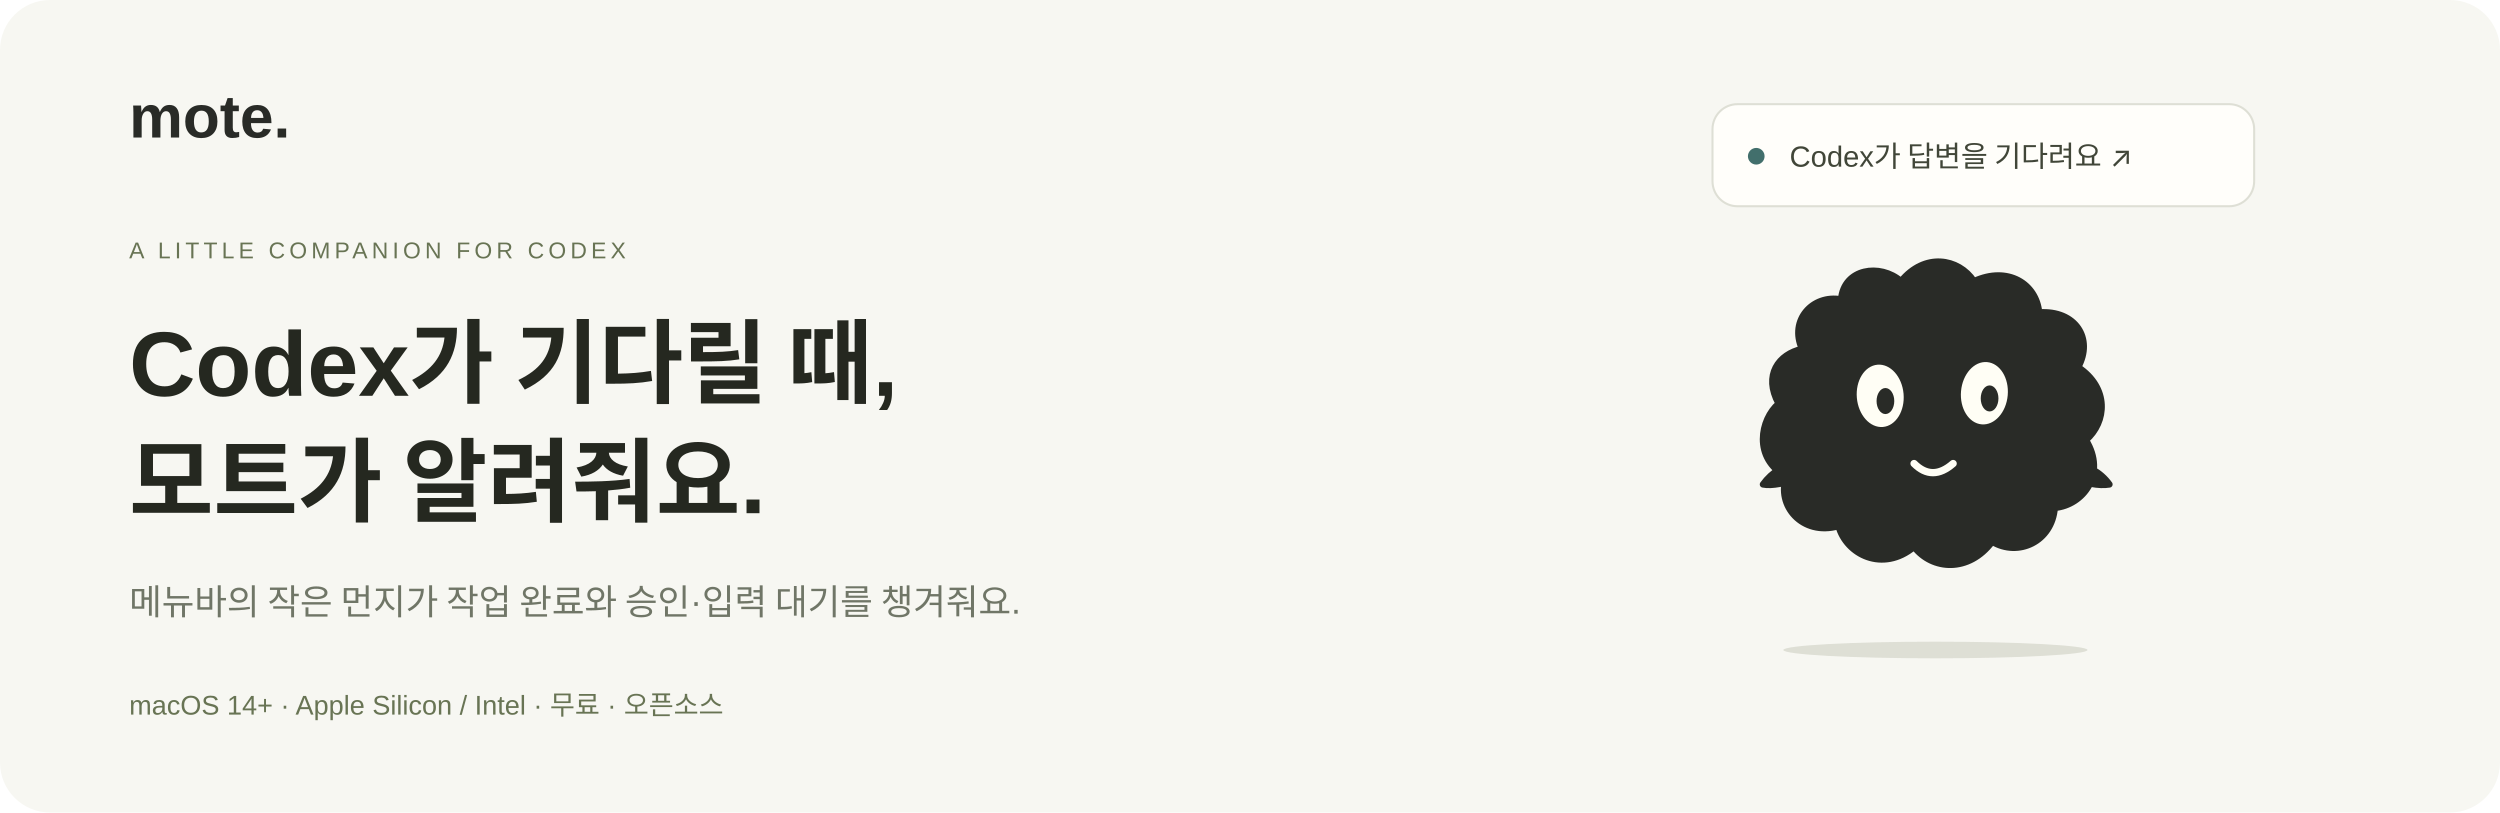
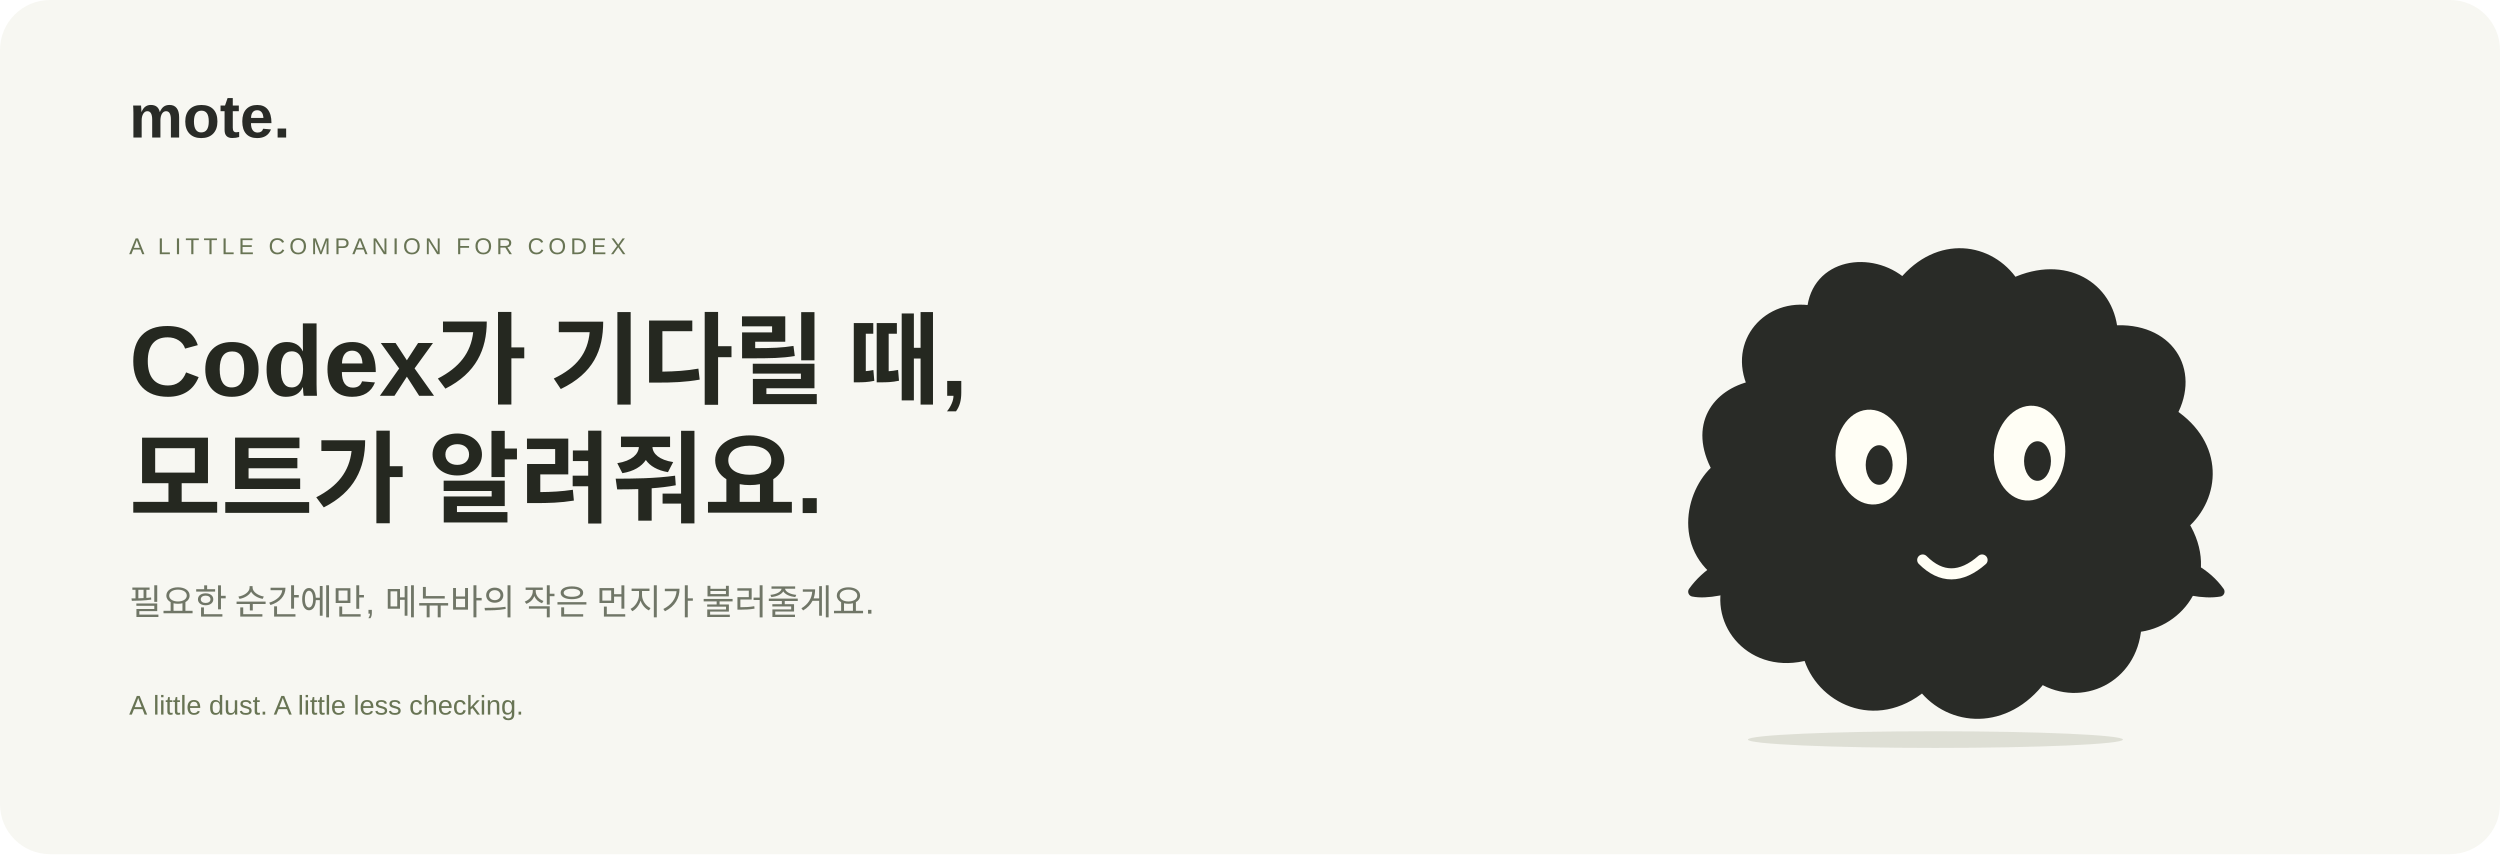
- <svg xmlns="http://www.w3.org/2000/svg" width="1200" height="390" viewBox="0 0 1200 390">
-   <rect width="1200" height="390" rx="24" fill="#f7f7f2" />
+ <svg xmlns="http://www.w3.org/2000/svg" width="1200" height="410" viewBox="0 0 1200 410">
+   <rect width="1200" height="410" rx="24" fill="#f7f7f2" />
  <g font-family="-apple-system,BlinkMacSystemFont,Segoe UI,Arial,sans-serif">
    <text x="62" y="66" font-size="29" font-weight="750" fill="#292b27">mote.</text>
-     <text x="62" y="124" font-size="11" letter-spacing="2" fill="#687454">A LITTLE COMPANION FOR CODEX</text>
-     <text x="62" y="190" font-size="44" font-weight="650" fill="#252820">Codex가 기다릴 때,</text>
-     <text x="62" y="247" font-size="44" font-weight="650" fill="#252820">모트가 알려줘요.</text>
-     <text x="62" y="295" font-size="17" fill="#707667">메뉴바의 작은 먼지가 작업 완료와 승인·입력 대기를 챙겨줘요.</text>
-     <text x="62" y="343" font-size="13" fill="#687454">macOS 14+  ·  Apple Silicon / Intel  ·  무료 · 오픈소스</text>
-     <rect x="822" y="50" width="260" height="49" rx="12" fill="#fffefa" stroke="#dedfd5" />
-     <circle cx="843" cy="75" r="4" fill="#426f6c" />
-     <text x="859" y="80" font-size="14" fill="#414638">Codex가 답변을 기다려요 ↗</text>
+     <text x="62" y="122" font-size="11" letter-spacing="2" fill="#687454">A LITTLE COMPANION FOR CODEX</text>
+     <text x="62" y="190" font-size="48" font-weight="650" fill="#252820">Codex가 기다릴 때,</text>
+     <text x="62" y="247" font-size="48" font-weight="650" fill="#252820">모트가 알려줘요.</text>
+     <text x="62" y="295" font-size="17" fill="#707667">필요한 순간에만, 메뉴바의 작은 먼지가 불러줄게요.</text>
+     <text x="62" y="343" font-size="13" fill="#687454">A little dust. A little less checking.</text>
  </g>
-   <ellipse cx="929" cy="312" rx="73" ry="4" fill="#dedfd5" />
-   <svg x="805" y="95" width="250" height="200" viewBox="0 0 200 160" fill="none">
+   <ellipse cx="929" cy="355" rx="90" ry="4" fill="#dedfd5" />
+   <svg x="750" y="75" width="380" height="304" viewBox="0 0 200 160" fill="none">
    <g stroke="#292b27" stroke-width="2.5" stroke-linecap="round" stroke-linejoin="round">
      <path d="M49 100Q38 103 33 110Q38 111 49 107M150 101Q161 103 166 110Q160 111 150 107" fill="#292b27" />
      <path d="M48 58C43 47 52 37 63 39C64 27 78 25 86 32C95 21 108 23 114 32C127 26 138 33 139 44C153 43 160 54 154 65C166 73 165 86 157 93C165 106 156 118 145 119C144 132 131 138 121 132C112 144 98 143 91 134C79 144 65 137 62 126C48 130 38 118 42 107C29 100 32 85 39 79C33 68 39 60 48 58Z" fill="#292b27" />
    </g>
    <g fill="#fffef5">
      <ellipse cx="78" cy="76" rx="9" ry="12" transform="rotate(-5 78 76)" />
      <ellipse cx="118" cy="75" rx="9" ry="12" transform="rotate(5 118 75)" />
    </g>
    <g fill="#292b27">
      <ellipse cx="80" cy="78" rx="3.4" ry="5" />
      <ellipse cx="120" cy="77" rx="3.4" ry="5" />
    </g>
    <path d="M91 102Q98 109 106 102" stroke="#fffef5" stroke-width="2.8" stroke-linecap="round" />
  </svg>
</svg>
